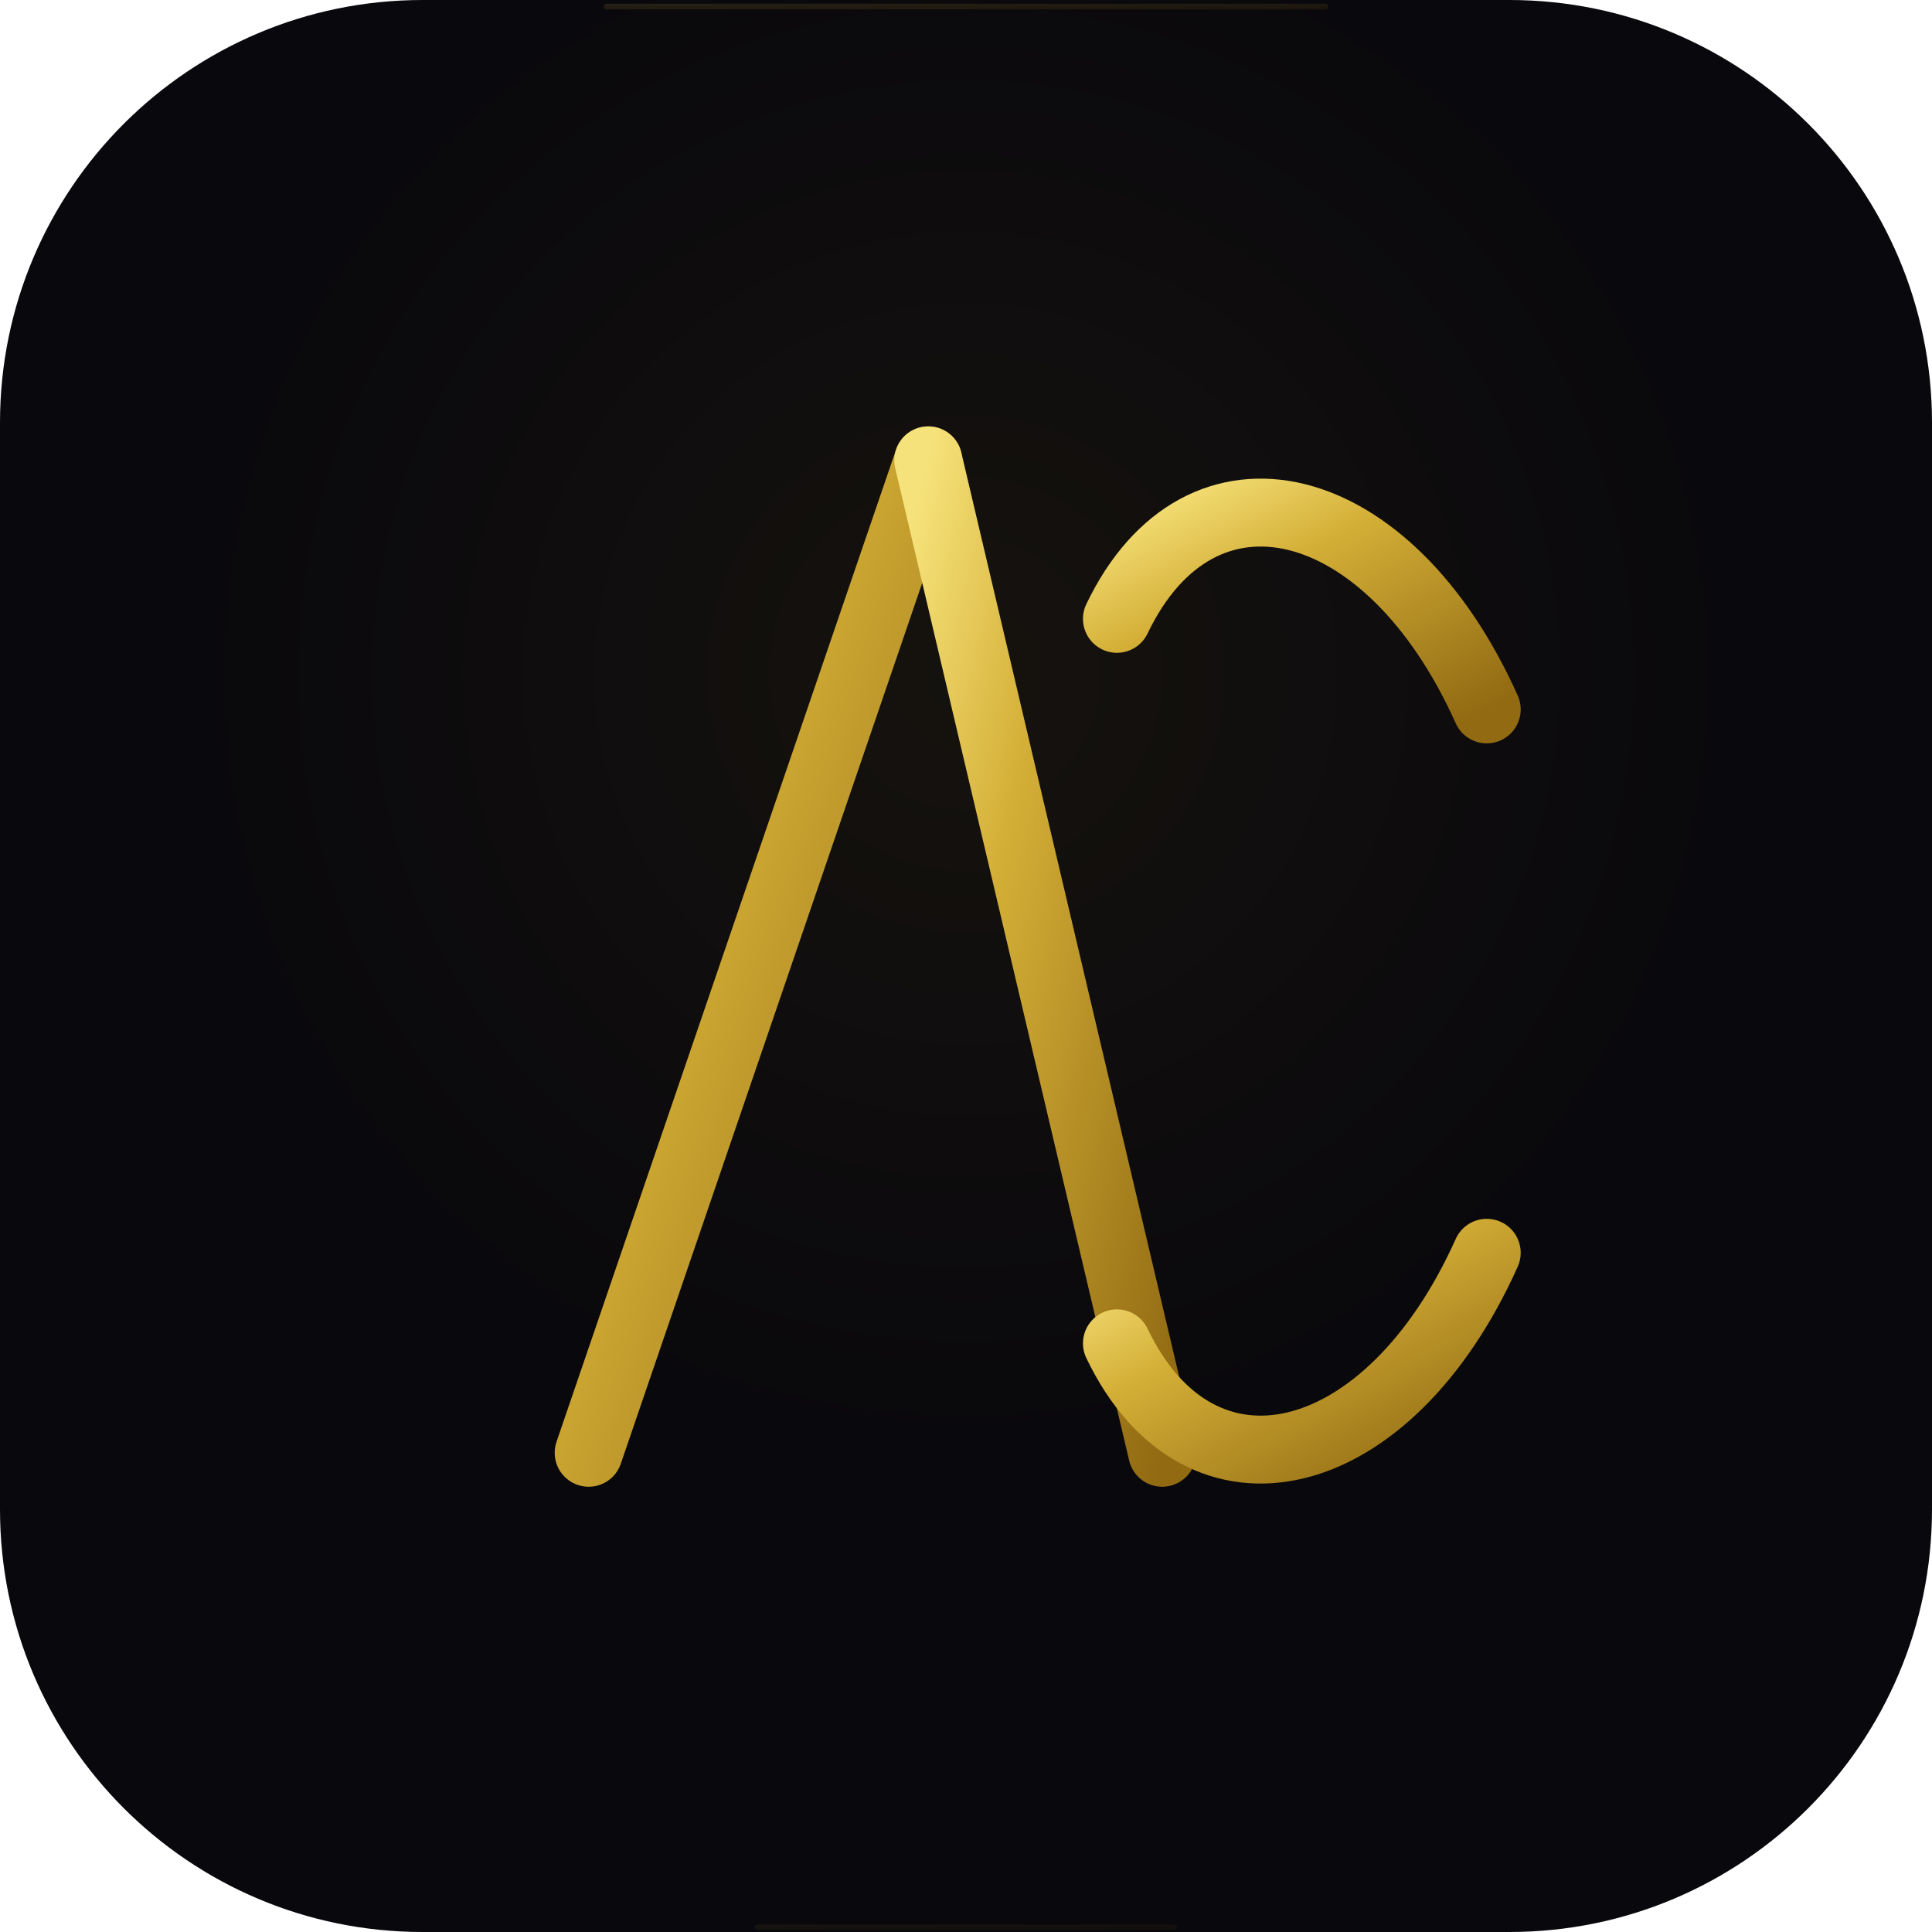
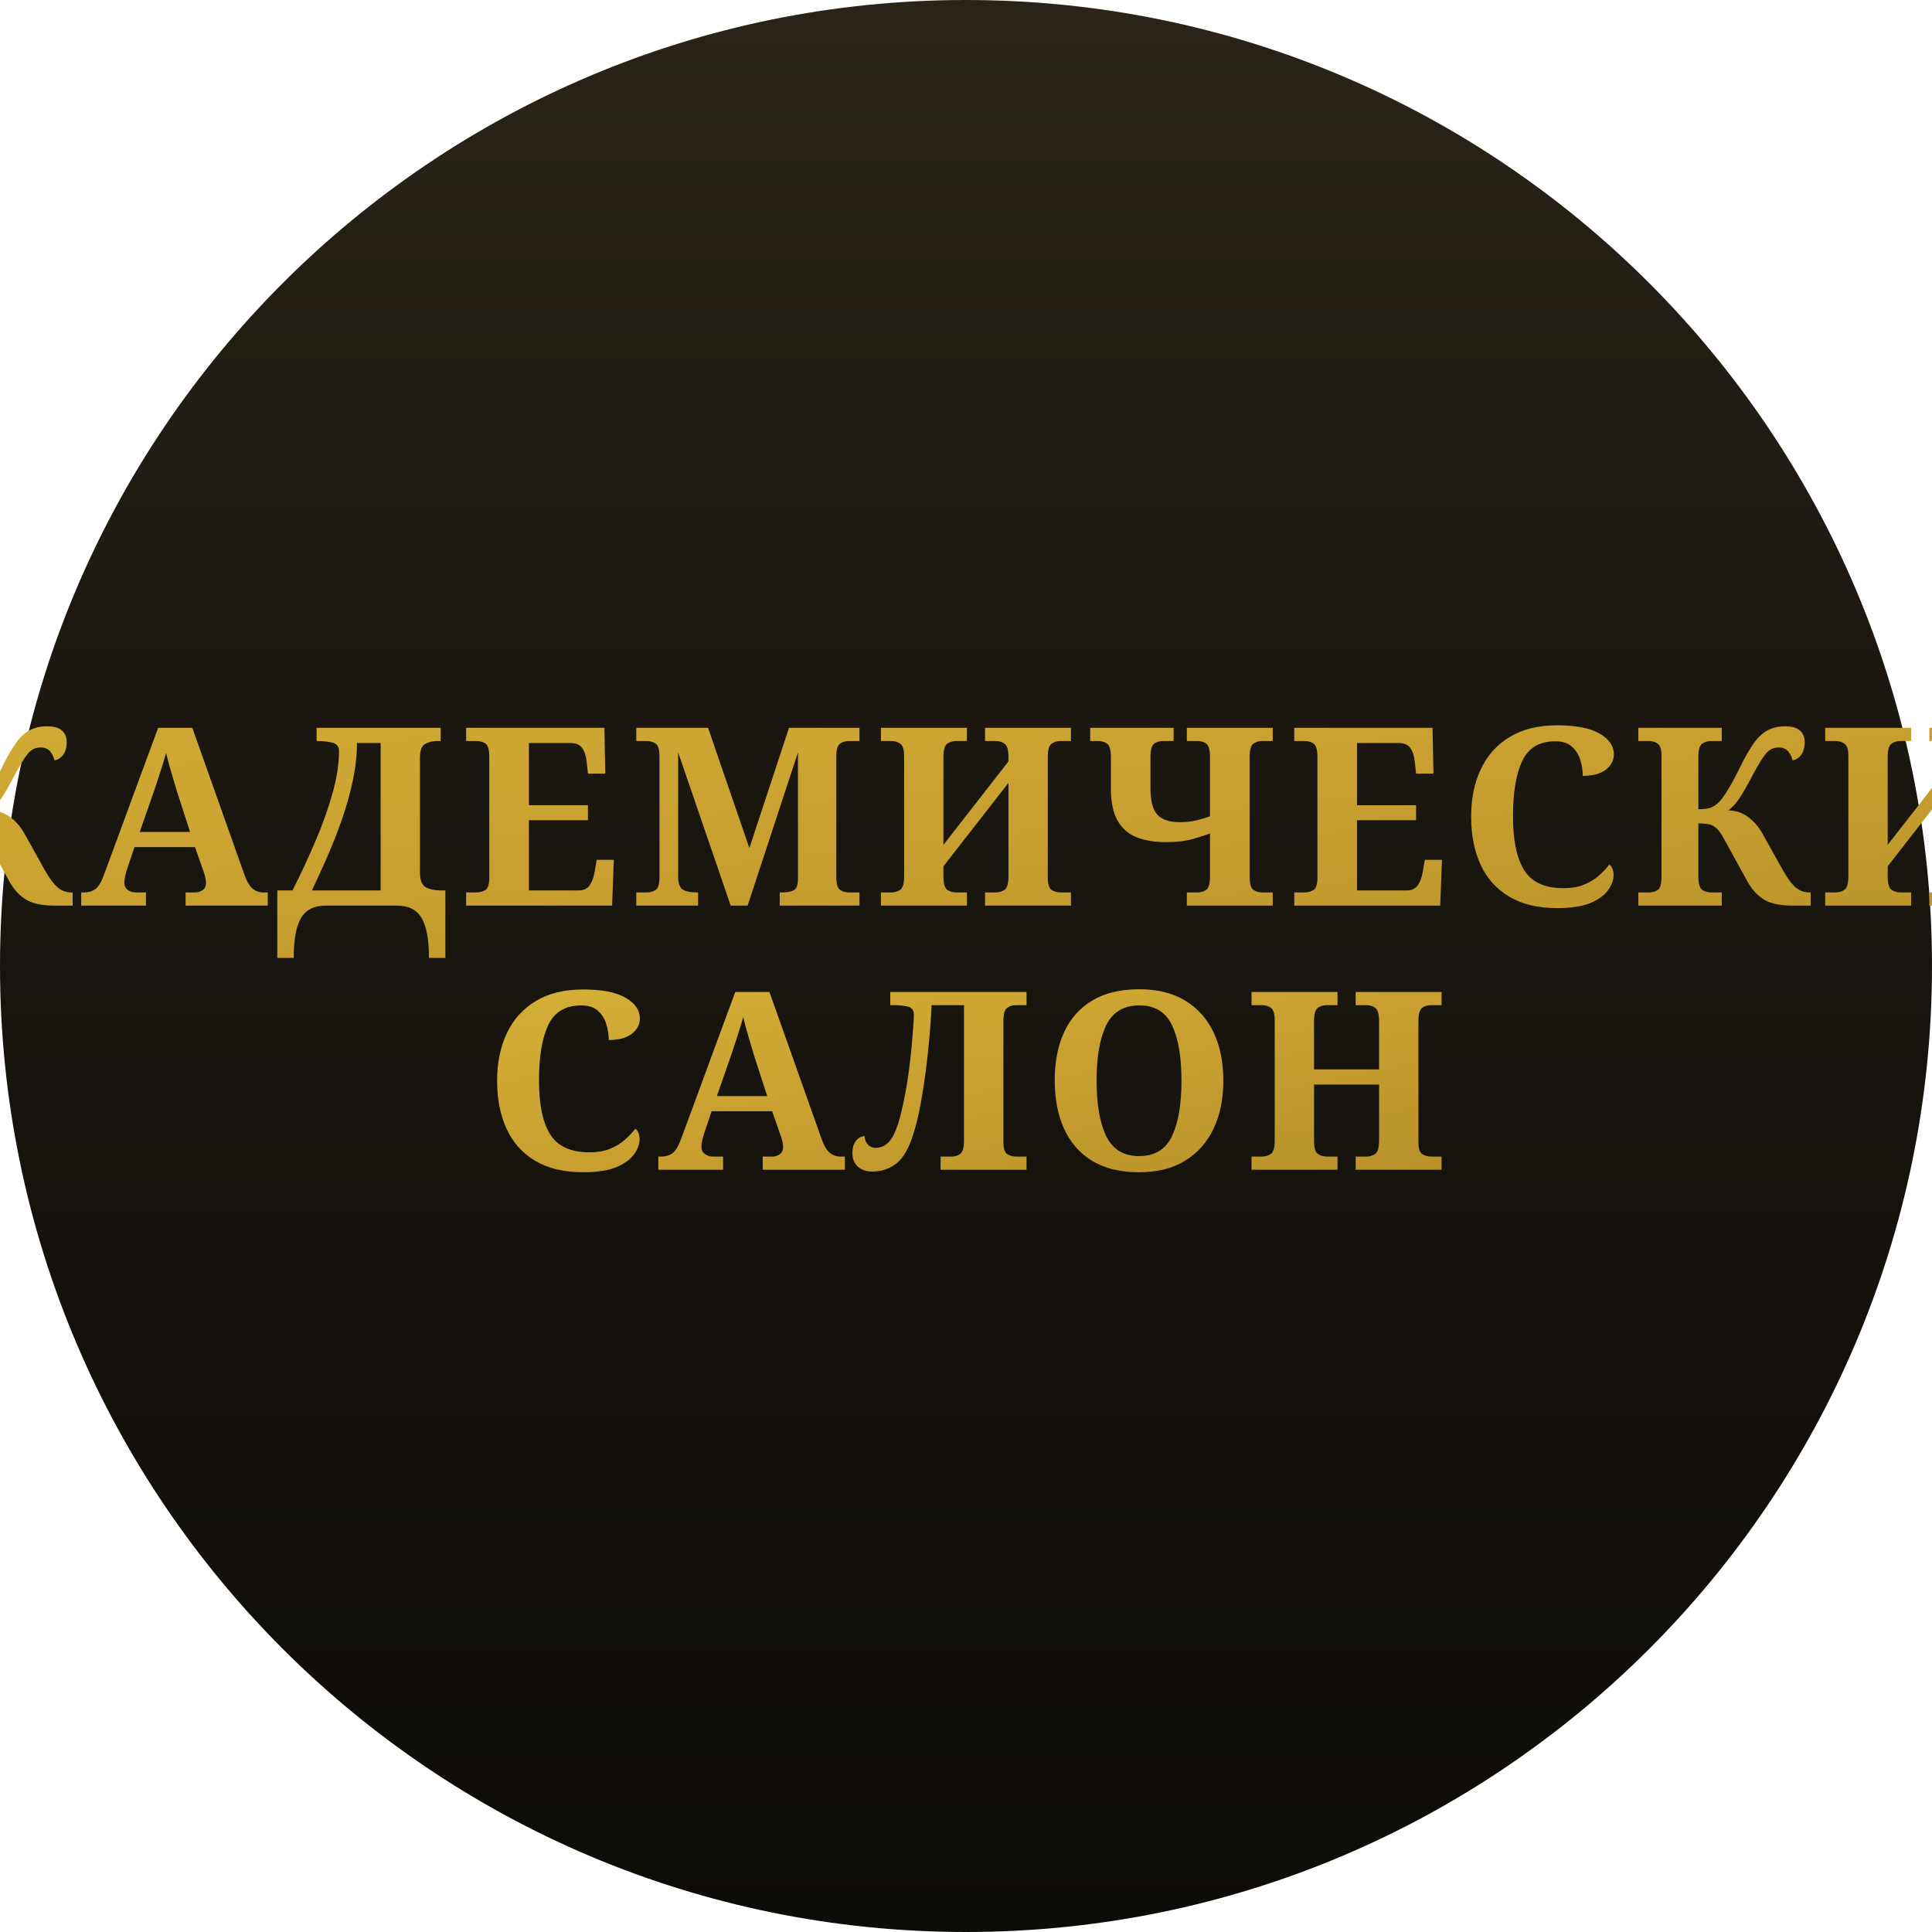
<svg xmlns="http://www.w3.org/2000/svg" viewBox="0 0 512 512">
  <defs>
+     <linearGradient id="bg" x1=".5" y1="0" x2=".5" y2="1">
+       <stop offset="0" stop-color="#2a2418" />
+       <stop offset=".4" stop-color="#1a1610" />
+       <stop offset="1" stop-color="#0e0c08" />
+     </linearGradient>
    <linearGradient id="gold" x1="0" y1="0" x2="1" y2="1">
-       <stop offset="0" stop-color="#f6e27a" />
-       <stop offset=".35" stop-color="#d4af37" />
-       <stop offset="1" stop-color="#916a12" />
+       <stop offset="0" stop-color="#d4af37" />
+       <stop offset=".5" stop-color="#c9a030" />
+       <stop offset="1" stop-color="#b8922a" />
    </linearGradient>
-     <linearGradient id="gold-v" x1="0" y1="0" x2="0" y2="1">
-       <stop offset="0" stop-color="#f6e27a" stop-opacity=".06" />
-       <stop offset="1" stop-color="#d4af37" stop-opacity="0" />
-     </linearGradient>
-     <radialGradient id="glow" cx=".5" cy=".35" r=".4">
-       <stop offset="0" stop-color="#d4af37" stop-opacity=".06" />
-       <stop offset="1" stop-color="#d4af37" stop-opacity="0" />
-     </radialGradient>
  </defs>
-   <rect width="512" height="512" rx="112" fill="#09080c" />
-   <rect width="512" height="512" rx="112" fill="url(#glow)" />
-   <rect x="160" y="1" width="192" height="1.5" rx=".75" fill="url(#gold)" opacity=".12" />
-   <g fill="none" stroke="url(#gold)" stroke-linecap="round" stroke-linejoin="round" transform="translate(256,260)">
-     <line x1="-100" y1="125" x2="-10" y2="-138" stroke-width="18" />
-     <line x1="52" y1="125" x2="-10" y2="-138" stroke-width="18" />
-     <line x1="-68" y1="46" x2="36" y2="46" stroke-width="12" />
-     <path d="M138 -72 C112 -130, 62 -142, 40 -96" stroke-width="18" />
-     <path d="M40 96 C62 142, 112 130, 138 72" stroke-width="18" />
-   </g>
-   <rect x="200" y="510" width="112" height="1.5" rx=".75" fill="url(#gold)" opacity=".06" />
+   <circle cx="256" cy="256" r="256" fill="url(#bg)" />
+   <text x="256" y="240" text-anchor="middle" font-family="'Playfair Display','Georgia',serif" font-size="66" font-weight="700" fill="url(#gold)" letter-spacing="2">АКАДЕМИЧЕСКИЙ</text>
+   <text x="256" y="310" text-anchor="middle" font-family="'Playfair Display','Georgia',serif" font-size="66" font-weight="700" fill="url(#gold)" letter-spacing="2">САЛОН</text>
</svg>
